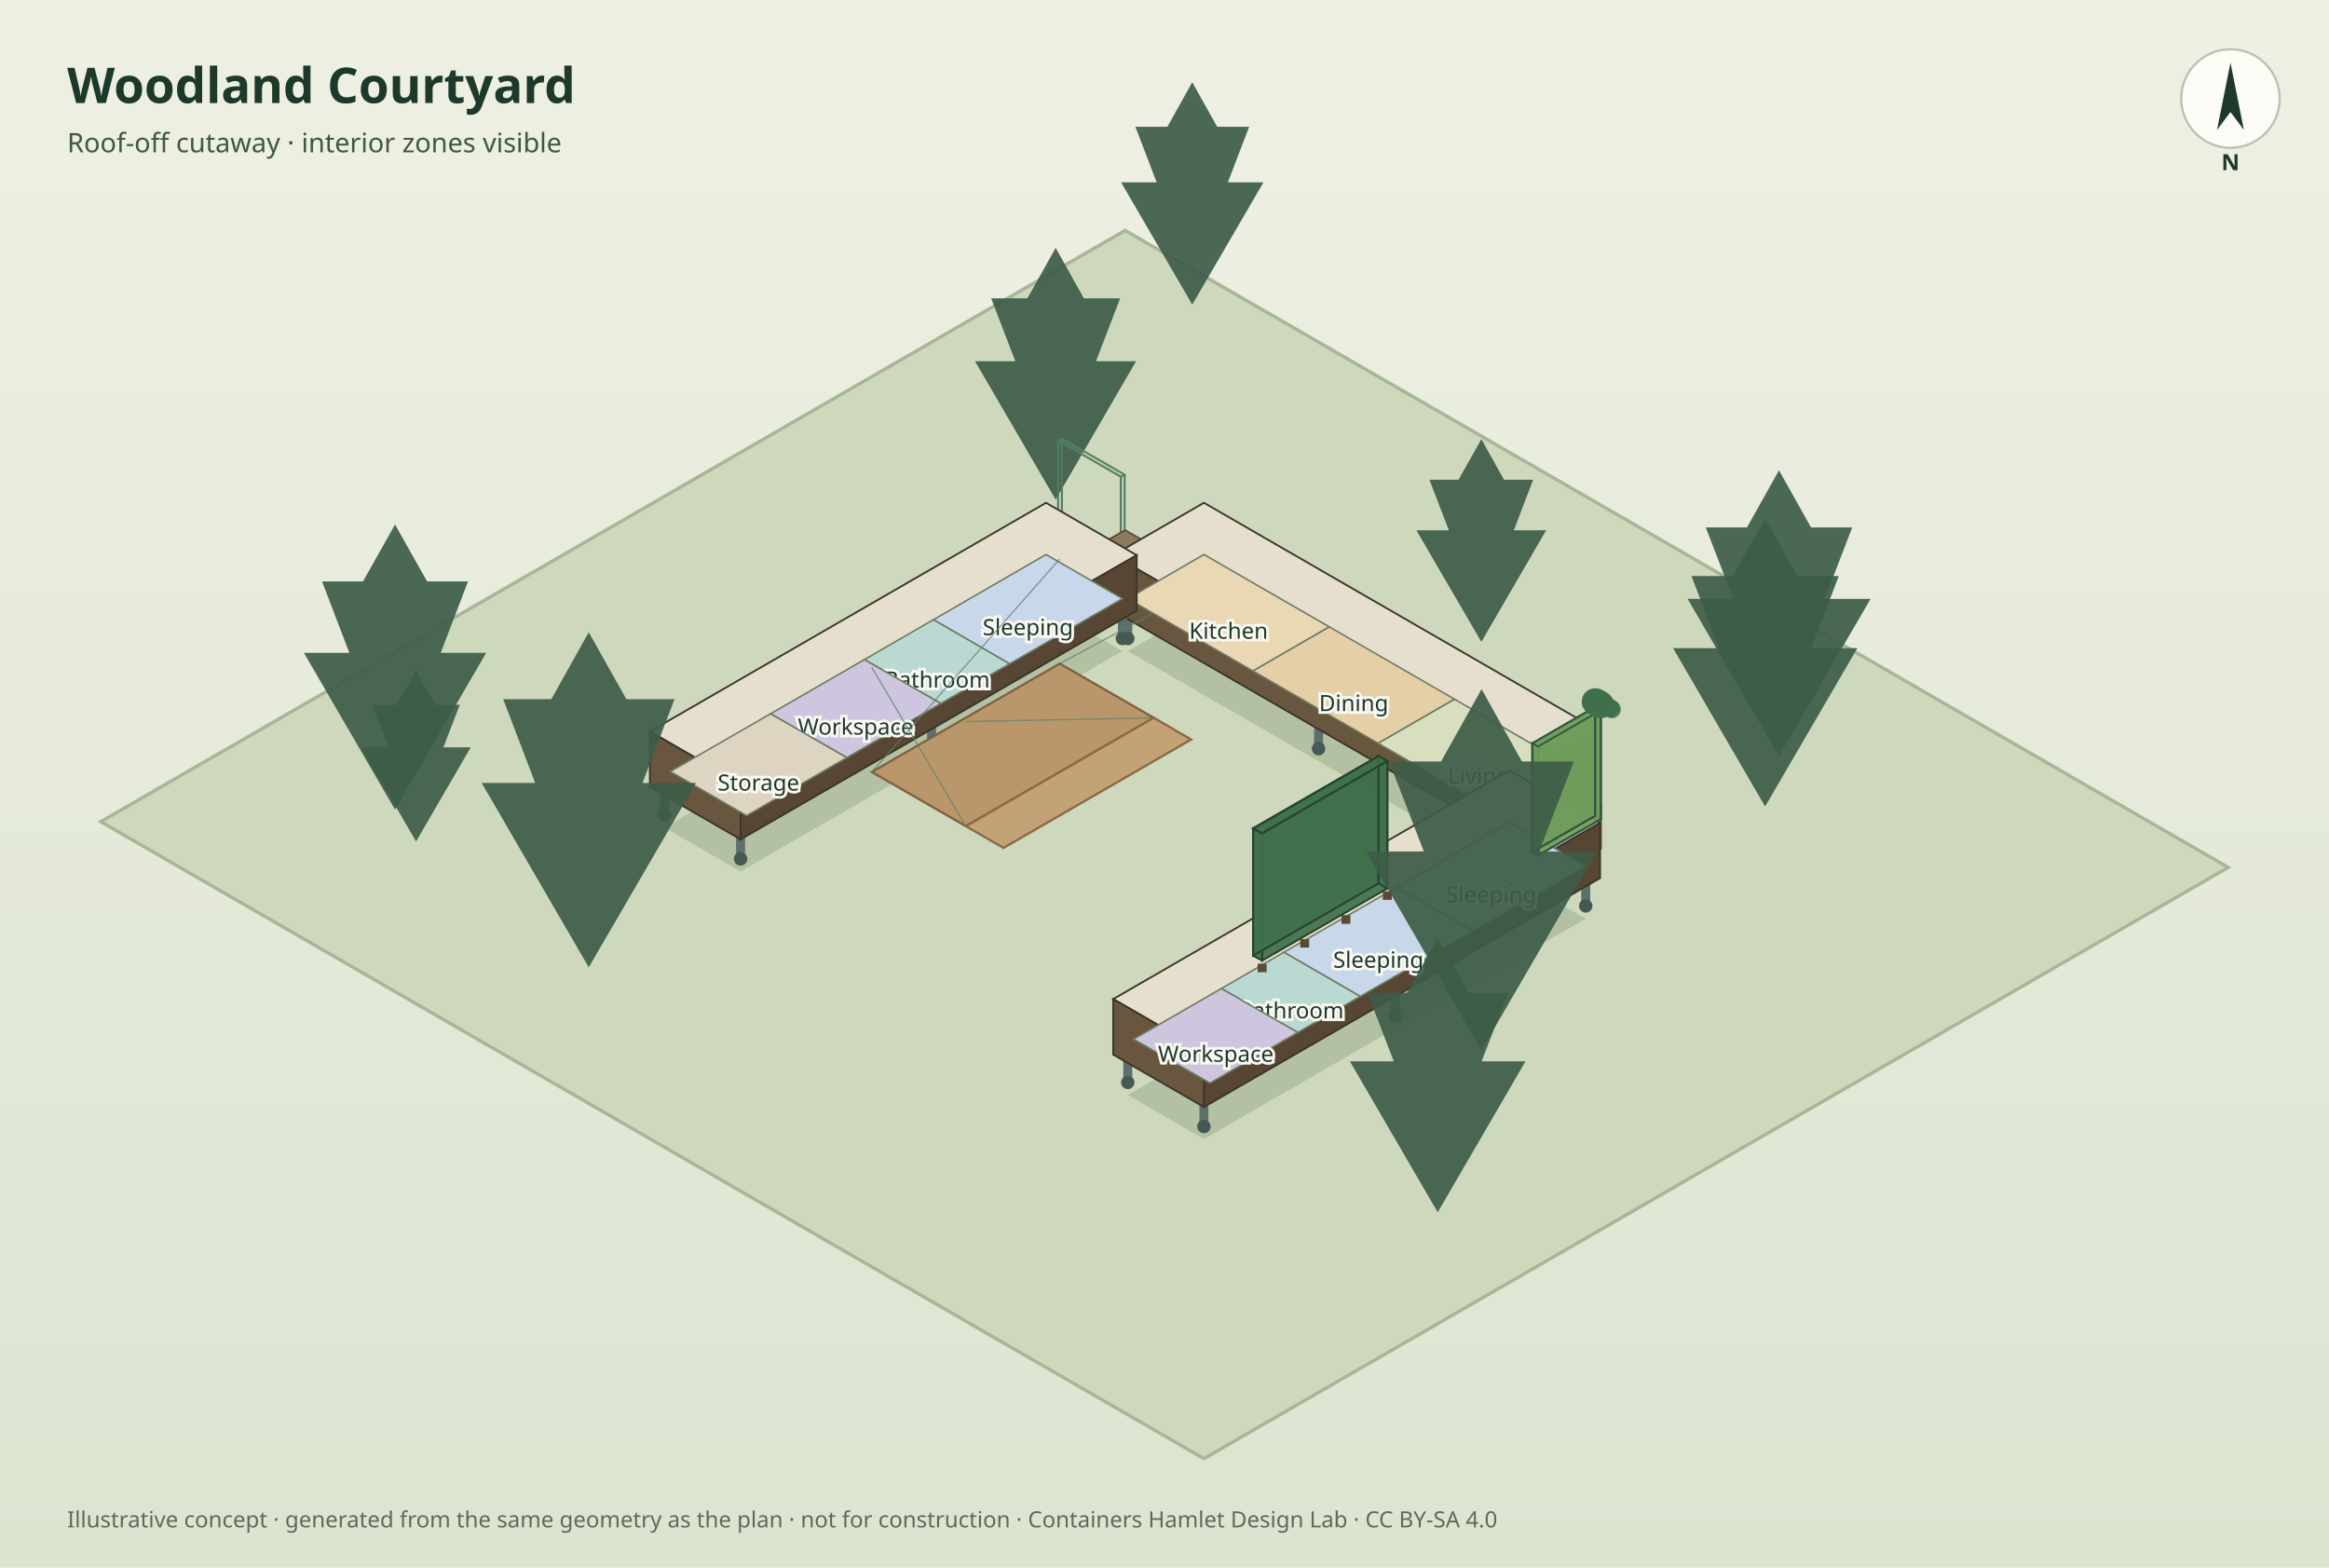
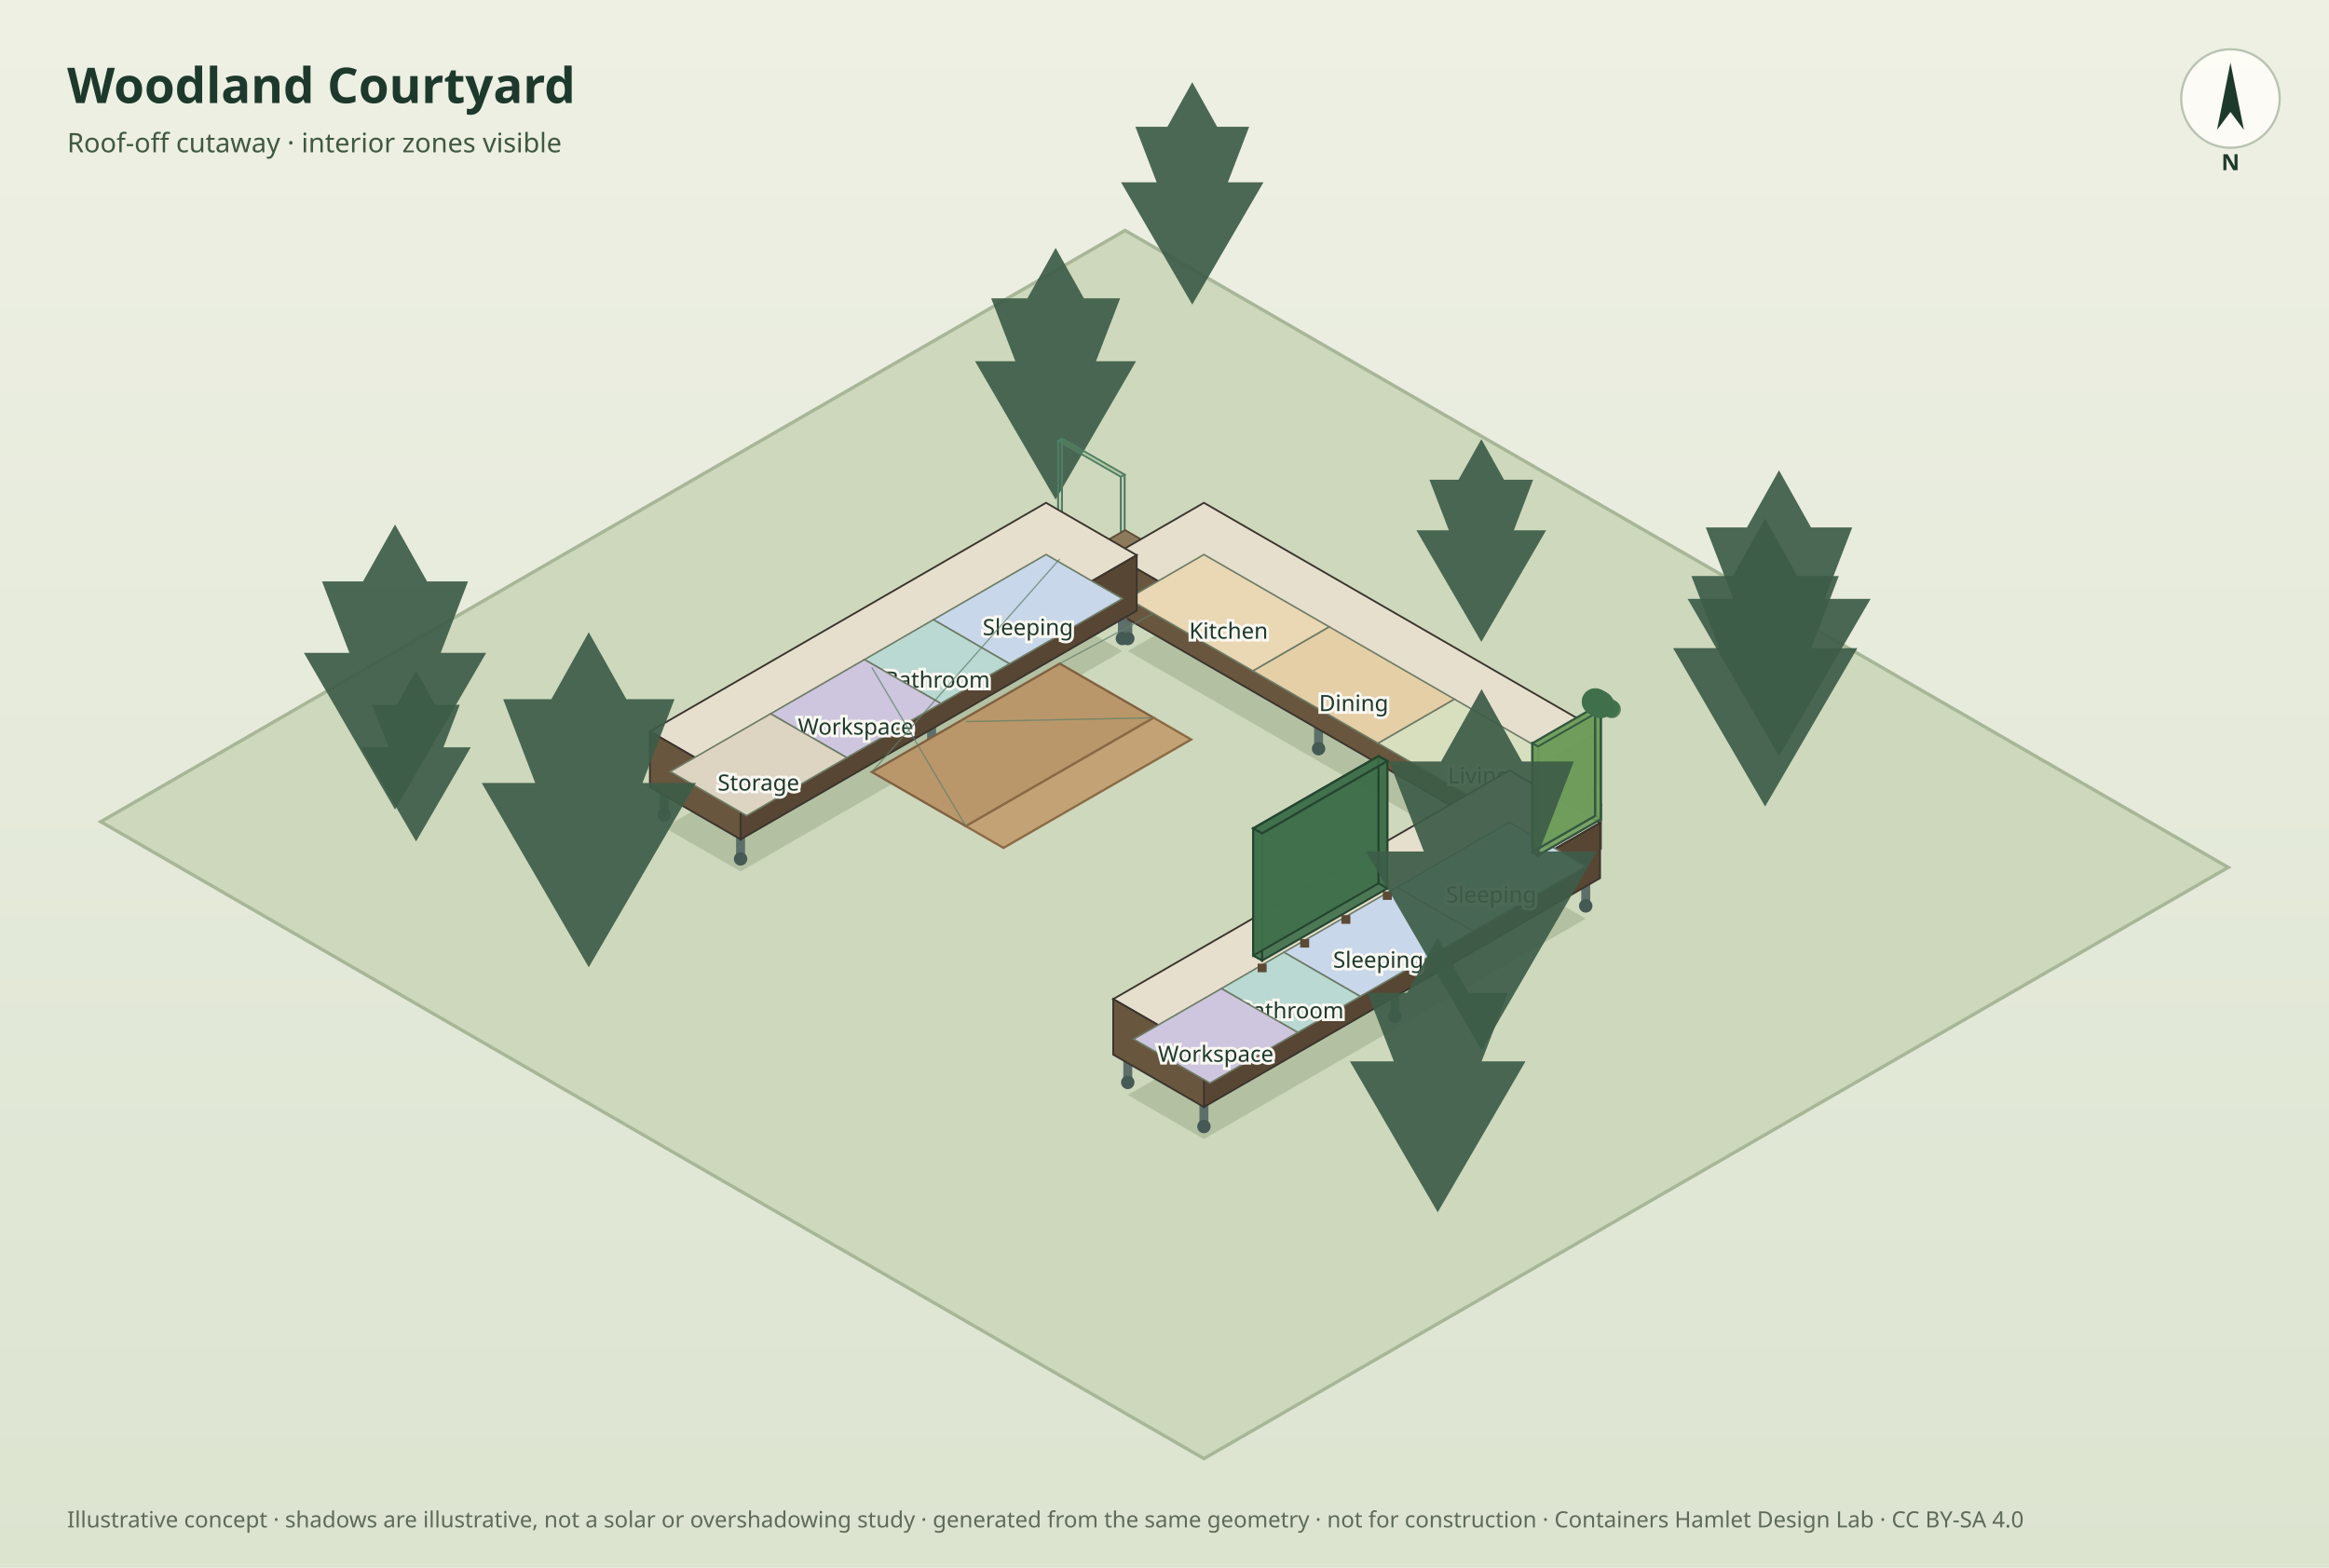
<svg xmlns="http://www.w3.org/2000/svg" viewBox="0 0 1040 700" role="img" aria-labelledby="concept-woodland-courtyard-cutaway-t concept-woodland-courtyard-cutaway-d" data-plan-scale="16.1" data-plan-width="1040">
  <defs>
    <linearGradient id="concept-woodland-courtyard-cutaway-sky" x1="0" y1="0" x2="0" y2="1">
      <stop offset="0" stop-color="#eef0e4" />
      <stop offset="1" stop-color="#dce4d0" />
    </linearGradient>
  </defs>
  <rect width="1040" height="700" fill="url(#concept-woodland-courtyard-cutaway-sky)" />
  <path d="M502.4 102.9L995 387.3L537.6 651.3L45 366.9Z" fill="#cdd8bc" stroke="#a8b698" stroke-width="1.5" />
  <g fill="#3d5d48" fill-opacity="0.92">
    <path d="M788.2 360.1L829.4 289.4L808.8 289.4L821.1 257.2L802.6 257.2L788.2 231.5L773.8 257.2L755.3 257.2L767.7 289.4L747.1 289.4Z" />
  </g>
  <g fill="#3d5d48" fill-opacity="0.92">
    <path d="M661.5 286.6L690.4 236.8L676 236.8L684.6 214.2L671.6 214.2L661.5 196.1L651.3 214.2L638.3 214.2L647 236.8L632.5 236.8Z" />
  </g>
  <g fill="#3d5d48" fill-opacity="0.92">
    <path d="M794.4 337.6L835.3 267.4L814.8 267.4L827.1 235.5L808.7 235.5L794.4 210L780.1 235.5L761.7 235.5L774 267.4L753.6 267.4Z" />
  </g>
  <g fill="#3d5d48" fill-opacity="0.92">
    <path d="M532.4 136L564.2 81.4L548.3 81.4L557.8 56.6L543.5 56.6L532.4 36.7L521.3 56.6L507 56.6L516.5 81.4L500.6 81.4Z" />
  </g>
  <g fill="#3d5d48" fill-opacity="0.92">
    <path d="M471.4 223.1L507.3 161.3L489.4 161.3L500.2 133.2L484 133.2L471.4 110.7L458.8 133.2L442.6 133.2L453.4 161.3L435.4 161.3Z" />
  </g>
  <g fill="#3d5d48" fill-opacity="0.92">
    <path d="M176.4 361.5L217.1 291.5L196.8 291.5L209 259.6L190.7 259.6L176.4 234.2L162.1 259.6L143.8 259.6L156 291.5L135.7 291.5Z" />
  </g>
  <path d="M502.2 271.9 500.5 272.8 472.5 256.7 474.2 255.7Z" fill="#9ab886" fill-opacity="0.3" stroke="#4f7d64" stroke-width="0.8" />
  <path d="M502.2 211.9 500.5 212.9 472.5 196.8 474.2 195.8Z" fill="#6f9d5b" fill-opacity="0.28" stroke="#4f7d64" stroke-width="0.8" />
  <path d="M502.2 271.9L502.2 211.9" stroke="#4f7d64" stroke-width="0.9" />
  <path d="M500.5 272.8L500.5 212.9" stroke="#4f7d64" stroke-width="0.9" />
  <path d="M472.5 256.7L472.5 196.8" stroke="#4f7d64" stroke-width="0.9" />
  <path d="M474.2 255.7L474.2 195.8" stroke="#4f7d64" stroke-width="0.9" />
  <path d="M502.4 236.7 521.9 248 502.4 259.3 482.8 248Z" fill="#8d7a5d" stroke="#5e4d38" stroke-width="0.8" />
  <path d="M482.8 267.6 502.4 278.9 502.4 259.3 482.8 248Z" fill="#c0aa86" stroke="#5e4d38" stroke-width="0.8" />
  <path d="M521.9 267.6 502.4 278.9 502.4 259.3 521.9 248Z" fill="#c0aa86" stroke="#5e4d38" stroke-width="0.8" />
  <path d="M537.6 271.1 708.1 369.5 674 389.1 503.6 290.7Z" fill="#9eae8d" fill-opacity="0.55" />
  <line x1="537.6" y1="265.4" x2="537.6" y2="253" stroke="#5d6f6a" stroke-width="4" />
  <circle cx="537.6" cy="265.4" r="3" fill="#455955" />
  <line x1="708.1" y1="363.8" x2="708.1" y2="351.4" stroke="#5d6f6a" stroke-width="4" />
  <circle cx="708.1" cy="363.8" r="3" fill="#455955" />
  <line x1="674" y1="383.5" x2="674" y2="371.1" stroke="#5d6f6a" stroke-width="4" />
  <circle cx="674" cy="383.5" r="3" fill="#455955" />
  <line x1="503.6" y1="285.1" x2="503.6" y2="272.7" stroke="#5d6f6a" stroke-width="4" />
  <circle cx="503.6" cy="285.1" r="3" fill="#455955" />
  <line x1="622.9" y1="314.6" x2="622.9" y2="302.2" stroke="#5d6f6a" stroke-width="4" />
  <circle cx="622.9" cy="314.6" r="3" fill="#455955" />
  <line x1="588.8" y1="334.3" x2="588.8" y2="321.9" stroke="#5d6f6a" stroke-width="4" />
  <circle cx="588.8" cy="334.3" r="3" fill="#455955" />
  <path d="M537.6 224.5 714.5 326.6 674 350 497.1 247.9Z" fill="#e6dfcd" stroke="#3a342d" stroke-width="0.8" />
  <path d="M497.1 272.7 674 374.8 674 350 497.1 247.9Z" fill="#69563e" stroke="#3a342d" stroke-width="0.8" />
  <path d="M714.5 351.4 674 374.8 674 350 714.5 326.6Z" fill="#69563e" stroke="#3a342d" stroke-width="0.8" />
  <path d="M537.6 247.6 593.6 279.9 559.5 299.6 503.6 267.3Z" fill="#ead7b3" stroke="#6d7b65" stroke-width="0.7" />
  <text x="548.6" y="285.2" font-family="system-ui, sans-serif" font-size="10" text-anchor="middle" fill="#1d392c" stroke="#faf8f2" stroke-width="2.5" paint-order="stroke">Kitchen</text>
  <path d="M593.6 279.9 649.5 312.2 615.4 331.9 559.5 299.6Z" fill="#e5cfa7" stroke="#6d7b65" stroke-width="0.7" />
  <text x="604.5" y="317.5" font-family="system-ui, sans-serif" font-size="10" text-anchor="middle" fill="#1d392c" stroke="#faf8f2" stroke-width="2.5" paint-order="stroke">Dining</text>
  <path d="M649.5 312.2 705.4 344.5 671.3 364.2 615.4 331.9Z" fill="#d8dfbf" stroke="#6d7b65" stroke-width="0.7" />
  <text x="660.4" y="349.8" font-family="system-ui, sans-serif" font-size="10" text-anchor="middle" fill="#1d392c" stroke="#faf8f2" stroke-width="2.5" paint-order="stroke">Living</text>
  <path d="M501.2 290.7 330.7 389.1 296.6 369.5 467.1 271.1Z" fill="#9eae8d" fill-opacity="0.55" />
  <line x1="501.2" y1="285.1" x2="501.2" y2="272.7" stroke="#5d6f6a" stroke-width="4" />
  <circle cx="501.2" cy="285.1" r="3" fill="#455955" />
  <line x1="330.7" y1="383.5" x2="330.7" y2="371.1" stroke="#5d6f6a" stroke-width="4" />
  <circle cx="330.7" cy="383.5" r="3" fill="#455955" />
  <line x1="296.6" y1="363.8" x2="296.6" y2="351.4" stroke="#5d6f6a" stroke-width="4" />
  <circle cx="296.6" cy="363.8" r="3" fill="#455955" />
  <line x1="467.1" y1="265.4" x2="467.1" y2="253" stroke="#5d6f6a" stroke-width="4" />
  <circle cx="467.1" cy="265.4" r="3" fill="#455955" />
  <line x1="416" y1="334.3" x2="416" y2="321.9" stroke="#5d6f6a" stroke-width="4" />
  <circle cx="416" cy="334.3" r="3" fill="#455955" />
  <line x1="381.9" y1="314.6" x2="381.9" y2="302.2" stroke="#5d6f6a" stroke-width="4" />
  <circle cx="381.9" cy="314.6" r="3" fill="#455955" />
  <path d="M507.6 247.9 330.7 350 290.2 326.6 467.1 224.5Z" fill="#e6dfcd" stroke="#3a342d" stroke-width="0.8" />
  <path d="M507.6 272.7 330.7 374.8 330.7 350 507.6 247.9Z" fill="#574633" stroke="#3a342d" stroke-width="0.8" />
  <path d="M330.7 374.8 290.2 351.4 290.2 326.6 330.7 350Z" fill="#69563e" stroke="#3a342d" stroke-width="0.8" />
  <path d="M501.2 267.3 450.8 296.4 416.8 276.7 467.1 247.6Z" fill="#c8d7ea" stroke="#6d7b65" stroke-width="0.7" />
  <text x="459" y="283.6" font-family="system-ui, sans-serif" font-size="10" text-anchor="middle" fill="#1d392c" stroke="#faf8f2" stroke-width="2.5" paint-order="stroke">Sleeping</text>
  <path d="M450.8 296.4 420.1 314.1 386 294.5 416.8 276.7Z" fill="#b9d9d2" stroke="#6d7b65" stroke-width="0.7" />
  <text x="418.4" y="307" font-family="system-ui, sans-serif" font-size="10" text-anchor="middle" fill="#1d392c" stroke="#faf8f2" stroke-width="2.5" paint-order="stroke">Bathroom</text>
  <path d="M420.1 314.1 378.1 338.3 344.1 318.7 386 294.5Z" fill="#cdc6de" stroke="#6d7b65" stroke-width="0.7" />
  <text x="382.1" y="328" font-family="system-ui, sans-serif" font-size="10" text-anchor="middle" fill="#1d392c" stroke="#faf8f2" stroke-width="2.5" paint-order="stroke">Workspace</text>
  <path d="M378.1 338.3 333.4 364.2 299.3 344.5 344.1 318.7Z" fill="#ddd4c2" stroke="#6d7b65" stroke-width="0.7" />
  <text x="338.7" y="353" font-family="system-ui, sans-serif" font-size="10" text-anchor="middle" fill="#1d392c" stroke="#faf8f2" stroke-width="2.5" paint-order="stroke">Storage</text>
  <path d="M515.2 320.5 431.3 368.9 389.3 344.7 473.2 296.3Z" fill="#b9976a" stroke="#806040" stroke-width="1" />
  <path d="M515.2 320.5L431.3 322.2" stroke="#5e8069" stroke-width="0.6" stroke-opacity="0.7" />
  <path d="M431.3 368.9L389.3 298" stroke="#5e8069" stroke-width="0.6" stroke-opacity="0.7" />
  <path d="M389.3 344.7L473.2 249.6" stroke="#5e8069" stroke-width="0.6" stroke-opacity="0.7" />
  <path d="M473.2 296.3L515.2 273.8" stroke="#5e8069" stroke-width="0.6" stroke-opacity="0.7" />
  <path d="M531.9 330.2 448.1 378.6 431.3 368.9 515.2 320.5Z" fill="#c3a276" stroke="#8a6a44" stroke-width="1" />
  <path d="M695.3 348.1 714.9 359.4 695.3 370.7 675.7 359.4Z" fill="#8d7a5d" stroke="#5e4d38" stroke-width="0.8" />
  <path d="M675.7 379 695.3 390.3 695.3 370.7 675.7 359.4Z" fill="#c0aa86" stroke="#5e4d38" stroke-width="0.8" />
  <path d="M714.9 379 695.3 390.3 695.3 370.7 714.9 359.4Z" fill="#c0aa86" stroke="#5e4d38" stroke-width="0.8" />
  <path d="M708.1 410.2 537.6 508.6 503.6 488.9 674 390.5Z" fill="#9eae8d" fill-opacity="0.55" />
  <line x1="708.1" y1="404.5" x2="708.1" y2="392.1" stroke="#5d6f6a" stroke-width="4" />
  <circle cx="708.1" cy="404.5" r="3" fill="#455955" />
  <line x1="537.6" y1="503" x2="537.6" y2="490.6" stroke="#5d6f6a" stroke-width="4" />
  <circle cx="537.6" cy="503" r="3" fill="#455955" />
  <line x1="503.6" y1="483.3" x2="503.6" y2="470.9" stroke="#5d6f6a" stroke-width="4" />
  <circle cx="503.6" cy="483.3" r="3" fill="#455955" />
  <line x1="674" y1="384.9" x2="674" y2="372.5" stroke="#5d6f6a" stroke-width="4" />
  <circle cx="674" cy="384.9" r="3" fill="#455955" />
  <line x1="622.9" y1="453.8" x2="622.9" y2="441.4" stroke="#5d6f6a" stroke-width="4" />
  <circle cx="622.9" cy="453.8" r="3" fill="#455955" />
  <line x1="588.8" y1="434.1" x2="588.8" y2="421.7" stroke="#5d6f6a" stroke-width="4" />
  <circle cx="588.8" cy="434.1" r="3" fill="#455955" />
  <path d="M714.5 367.4 537.6 469.5 497.1 446.1 674 344Z" fill="#e6dfcd" stroke="#3a342d" stroke-width="0.8" />
  <path d="M714.5 392.1 537.6 494.3 537.6 469.5 714.5 367.4Z" fill="#574633" stroke="#3a342d" stroke-width="0.8" />
  <path d="M537.6 494.3 497.1 470.9 497.1 446.1 537.6 469.5Z" fill="#69563e" stroke="#3a342d" stroke-width="0.8" />
  <path d="M708.1 386.8 657.8 415.8 623.7 396.2 674 367.1Z" fill="#c8d7ea" stroke="#6d7b65" stroke-width="0.7" />
  <text x="665.9" y="403" font-family="system-ui, sans-serif" font-size="10" text-anchor="middle" fill="#1d392c" stroke="#faf8f2" stroke-width="2.5" paint-order="stroke">Sleeping</text>
  <path d="M657.8 415.8 607.4 444.9 573.3 425.2 623.7 396.2Z" fill="#c8d7ea" stroke="#6d7b65" stroke-width="0.7" />
  <text x="615.5" y="432.1" font-family="system-ui, sans-serif" font-size="10" text-anchor="middle" fill="#1d392c" stroke="#faf8f2" stroke-width="2.5" paint-order="stroke">Sleeping</text>
  <path d="M607.4 444.9 579.5 461 545.4 441.4 573.3 425.2Z" fill="#b9d9d2" stroke="#6d7b65" stroke-width="0.7" />
  <text x="576.4" y="454.7" font-family="system-ui, sans-serif" font-size="10" text-anchor="middle" fill="#1d392c" stroke="#faf8f2" stroke-width="2.5" paint-order="stroke">Bathroom</text>
  <path d="M579.5 461 540.3 483.6 506.2 464 545.4 441.4Z" fill="#cdc6de" stroke="#6d7b65" stroke-width="0.7" />
  <text x="542.9" y="474.1" font-family="system-ui, sans-serif" font-size="10" text-anchor="middle" fill="#1d392c" stroke="#faf8f2" stroke-width="2.5" paint-order="stroke">Workspace</text>
  <path d="M712.3 364.3 714.8 365.8 714.8 317.2 712.3 315.7Z" fill="#6f9d5b" fill-opacity="0.9" stroke="#31573f" stroke-width="1" />
  <path d="M714.8 365.8 686.8 381.9 686.8 333.3 714.8 317.2Z" fill="#6f9d5b" fill-opacity="0.9" stroke="#31573f" stroke-width="1" />
  <path d="M686.8 381.9 684.3 380.4 684.3 331.9 686.8 333.3Z" fill="#6f9d5b" fill-opacity="0.9" stroke="#31573f" stroke-width="1" />
  <path d="M684.3 380.4 712.3 364.3 712.3 315.7 684.3 331.9Z" fill="#6f9d5b" fill-opacity="0.9" stroke="#31573f" stroke-width="1" />
  <path d="M712.3 315.7 714.8 317.2 686.8 333.3 684.3 331.9Z" fill="#6f9d5b" fill-opacity="0.65" stroke="#31573f" stroke-width="0.8" />
  <circle cx="712.3" cy="313.3" r="6" fill="#3f704b" />
  <circle cx="717.3" cy="315.3" r="4" fill="#3f704b" opacity="0.8" />
  <circle cx="712.8" cy="313.6" r="6" fill="#3f704b" />
  <circle cx="717.8" cy="315.6" r="4" fill="#3f704b" opacity="0.8" />
  <circle cx="713.3" cy="313.8" r="6" fill="#3f704b" />
  <circle cx="718.3" cy="315.8" r="4" fill="#3f704b" opacity="0.8" />
  <circle cx="713.8" cy="314.1" r="6" fill="#3f704b" />
  <circle cx="718.8" cy="316.1" r="4" fill="#3f704b" opacity="0.8" />
  <circle cx="714.3" cy="314.4" r="6" fill="#3f704b" />
  <circle cx="719.3" cy="316.4" r="4" fill="#3f704b" opacity="0.8" />
  <circle cx="714.8" cy="314.7" r="6" fill="#3f704b" />
  <circle cx="719.8" cy="316.7" r="4" fill="#3f704b" opacity="0.8" />
  <line x1="619.5" y1="401.8" x2="619.5" y2="398" stroke="#5b4a35" stroke-width="4" />
  <line x1="601" y1="412.5" x2="601" y2="408.6" stroke="#5b4a35" stroke-width="4" />
  <line x1="582.6" y1="423.1" x2="582.6" y2="419.3" stroke="#5b4a35" stroke-width="4" />
  <line x1="563.6" y1="434.1" x2="563.6" y2="430.3" stroke="#5b4a35" stroke-width="4" />
  <path d="M619.5 396.7 563.6 428.9 563.6 372.1 619.5 339.8Z" fill="#3f704b" fill-opacity="0.92" stroke="#25452f" stroke-width="0.9" />
  <path d="M563.6 428.9 559.6 426.7 559.6 369.9 563.6 372.1Z" fill="#3f704b" fill-opacity="0.92" stroke="#25452f" stroke-width="0.9" />
  <path d="M559.6 426.7 615.6 394.4 615.6 337.6 559.6 369.9Z" fill="#3f704b" fill-opacity="0.92" stroke="#25452f" stroke-width="0.9" />
  <path d="M615.6 394.4 619.5 396.7 619.5 339.8 615.6 337.6Z" fill="#3f704b" fill-opacity="0.92" stroke="#25452f" stroke-width="0.9" />
  <path d="M619.5 339.8 563.6 372.1 559.6 369.9 615.6 337.6Z" fill="#3f704b" fill-opacity="0.8" stroke="#25452f" stroke-width="1" />
  <g fill="#3d5d48" fill-opacity="0.92">
    <path d="M642 541.3L681.2 473.9L661.6 473.9L673.4 443.3L655.7 443.3L642 418.7L628.3 443.3L610.6 443.3L622.4 473.9L602.8 473.9Z" />
  </g>
  <g fill="#3d5d48" fill-opacity="0.92">
    <path d="M661.6 468.9L713.1 380.2L687.3 380.2L702.8 340L679.6 340L661.6 307.7L643.5 340L620.3 340L635.8 380.2L610 380.2Z" />
  </g>
  <g fill="#3d5d48" fill-opacity="0.92">
    <path d="M185.8 375.7L210.2 333.7L198 333.7L205.3 314.7L194.3 314.7L185.8 299.4L177.2 314.7L166.2 314.7L173.5 333.7L161.3 333.7Z" />
  </g>
  <g fill="#3d5d48" fill-opacity="0.92">
    <path d="M262.9 431.9L310.8 349.6L286.9 349.6L301.2 312.2L279.7 312.2L262.9 282.3L246.2 312.2L224.7 312.2L239 349.6L215.1 349.6Z" />
  </g>
  <text x="30" y="46" font-family="system-ui, sans-serif" font-size="22" font-weight="800" fill="#1d392c">Woodland Courtyard</text>
  <text x="30" y="68" font-family="system-ui, sans-serif" font-size="12" fill="#40583f">Roof-off cutaway · interior zones visible</text>
  <g aria-hidden="true">
    <circle cx="996" cy="44" r="22" fill="#fffdf7" fill-opacity="0.9" stroke="#b9c3b2" />
    <path d="M996 28l6 30l-6 -8l-6 8z" fill="#1d392c" />
    <text x="996" y="76" text-anchor="middle" font-size="10" font-weight="700" font-family="system-ui, sans-serif" fill="#1d392c">N</text>
  </g>
-   <text x="30" y="682" font-family="system-ui, sans-serif" font-size="10" fill="#5e6a58">Illustrative concept · generated from the same geometry as the plan · not for construction · Containers Hamlet Design Lab · CC BY-SA 4.0</text>
+   <text x="30" y="682" font-family="system-ui, sans-serif" font-size="10" fill="#5e6a58">Illustrative concept · shadows are illustrative, not a solar or overshadowing study · generated from the same geometry · not for construction · Containers Hamlet Design Lab · CC BY-SA 4.0</text>
</svg>
